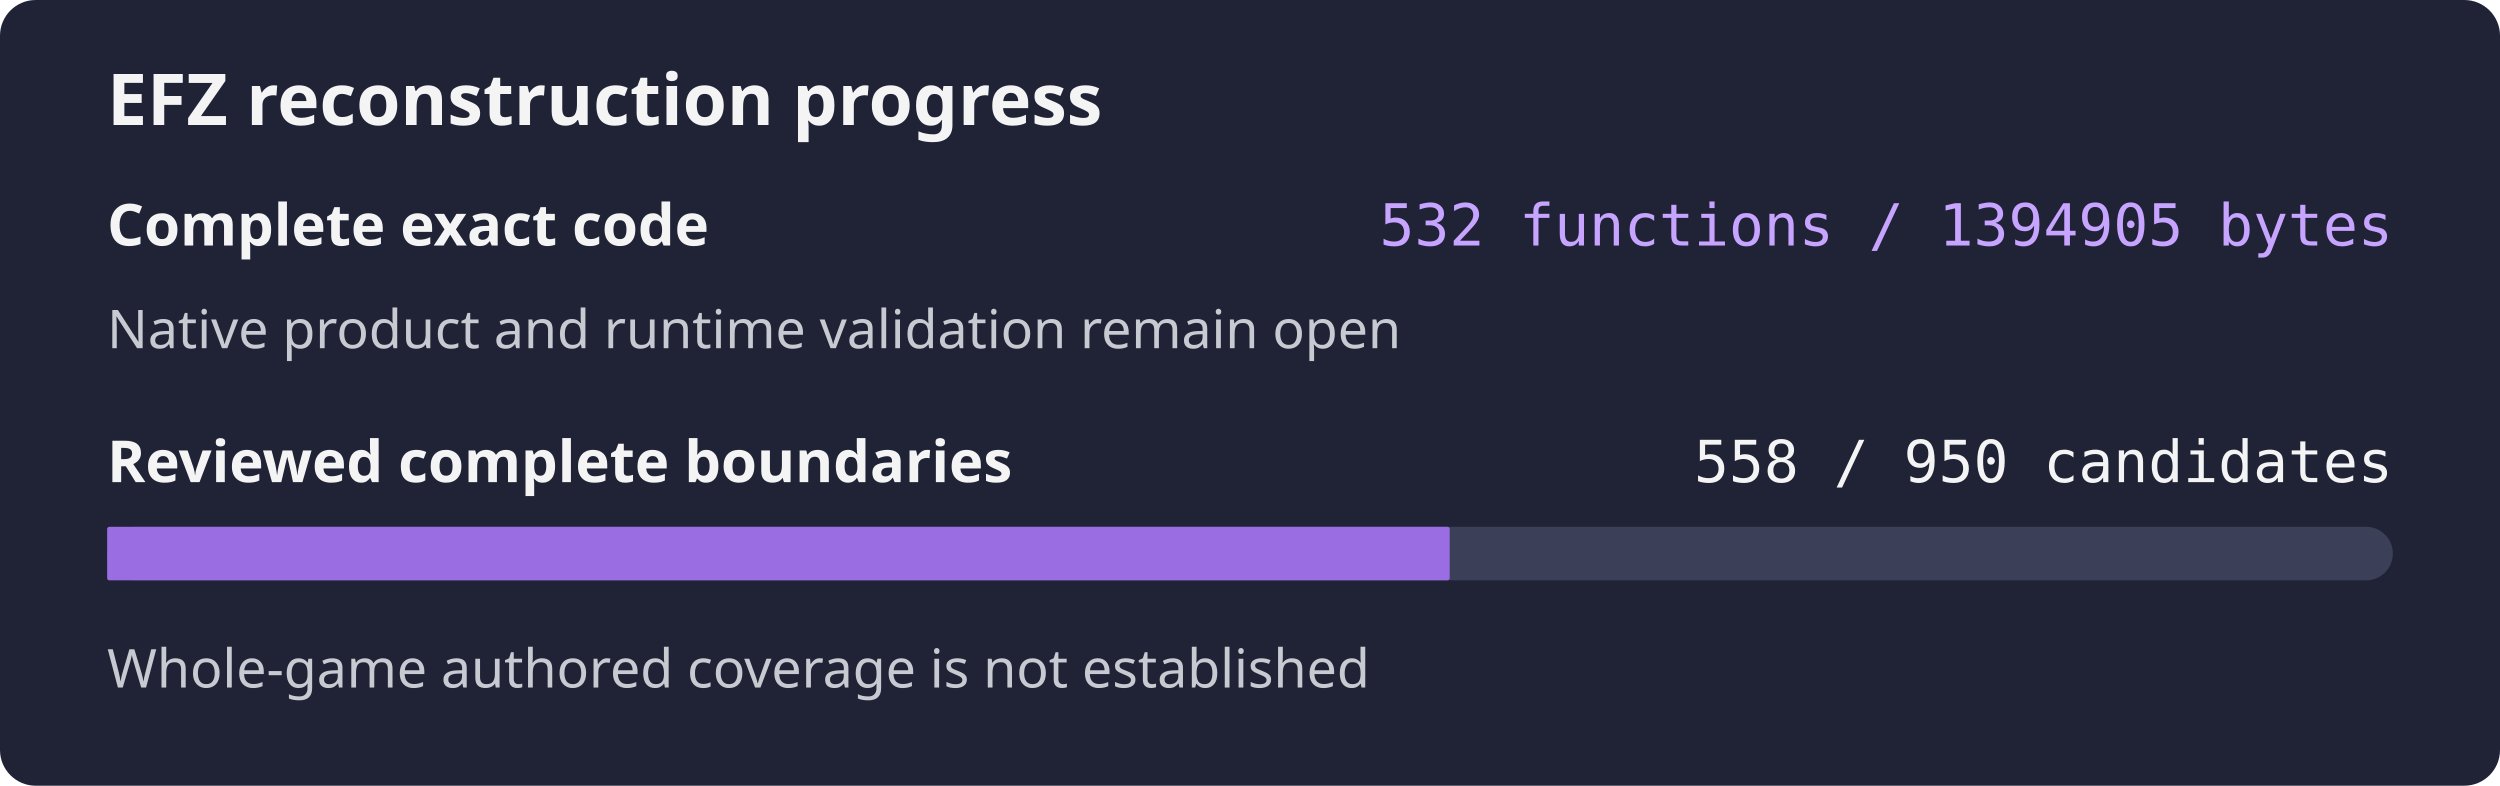
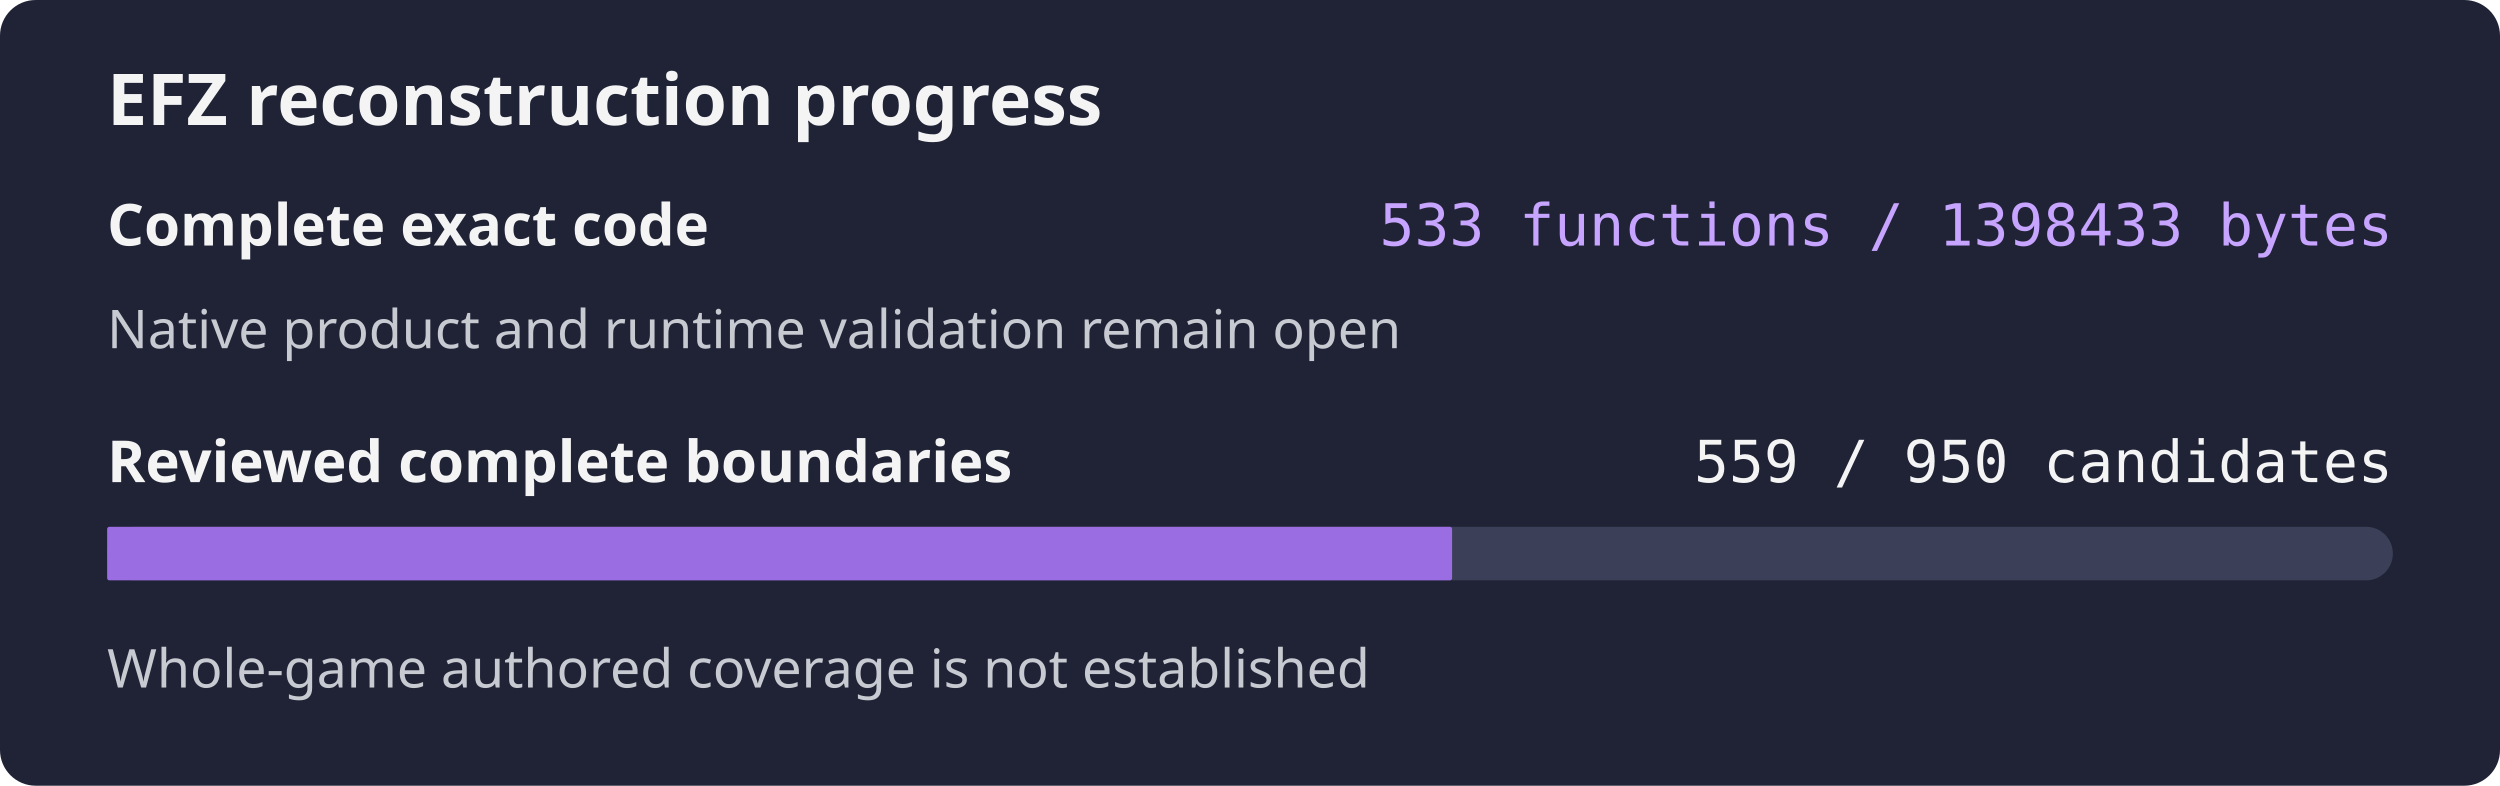
- <svg xmlns="http://www.w3.org/2000/svg" width="560" height="176" role="img" aria-label="EFZ reconstruction: 532 exact functions, 1394905 exact bytes; 558 reviewed boundaries out of 950 candidates">
+ <svg xmlns="http://www.w3.org/2000/svg" width="560" height="176" role="img" aria-label="EFZ reconstruction: 533 exact functions, 1398433 exact bytes; 559 reviewed boundaries out of 950 candidates">
  <rect width="560" height="176" rx="8" fill="#1f2335" />
  <text x="24" y="28" fill="#f4f4f5" font-family="sans-serif" font-size="16" font-weight="600">EFZ reconstruction progress</text>
  <text x="24" y="55" fill="#f4f4f5" font-family="sans-serif" font-size="13" font-weight="600">Complete exact code</text>
-   <text x="536" y="55" fill="#c7a4ff" text-anchor="end" font-family="monospace" font-size="13">532 functions / 1394905 bytes</text>
+   <text x="536" y="55" fill="#c7a4ff" text-anchor="end" font-family="monospace" font-size="13">533 functions / 1398433 bytes</text>
  <text x="24" y="78" fill="#c8cad2" font-family="sans-serif" font-size="12">Native product and runtime validation remain open</text>
  <text x="24" y="108" fill="#f4f4f5" font-family="sans-serif" font-size="13" font-weight="600">Reviewed complete boundaries</text>
-   <text x="536" y="108" fill="#f4f4f5" text-anchor="end" font-family="monospace" font-size="13">558 / 950 candidates</text>
+   <text x="536" y="108" fill="#f4f4f5" text-anchor="end" font-family="monospace" font-size="13">559 / 950 candidates</text>
  <rect x="24" y="118" width="512" height="12" rx="6" fill="#3b4058" />
-   <rect x="24" y="118" width="300.73" height="12" rx="0.5" fill="#9b6de3" />
+   <rect x="24" y="118" width="301.27" height="12" rx="0.5" fill="#9b6de3" />
  <text x="24" y="154" fill="#c8cad2" font-family="sans-serif" font-size="12">Whole-game authored coverage is not established</text>
</svg>
